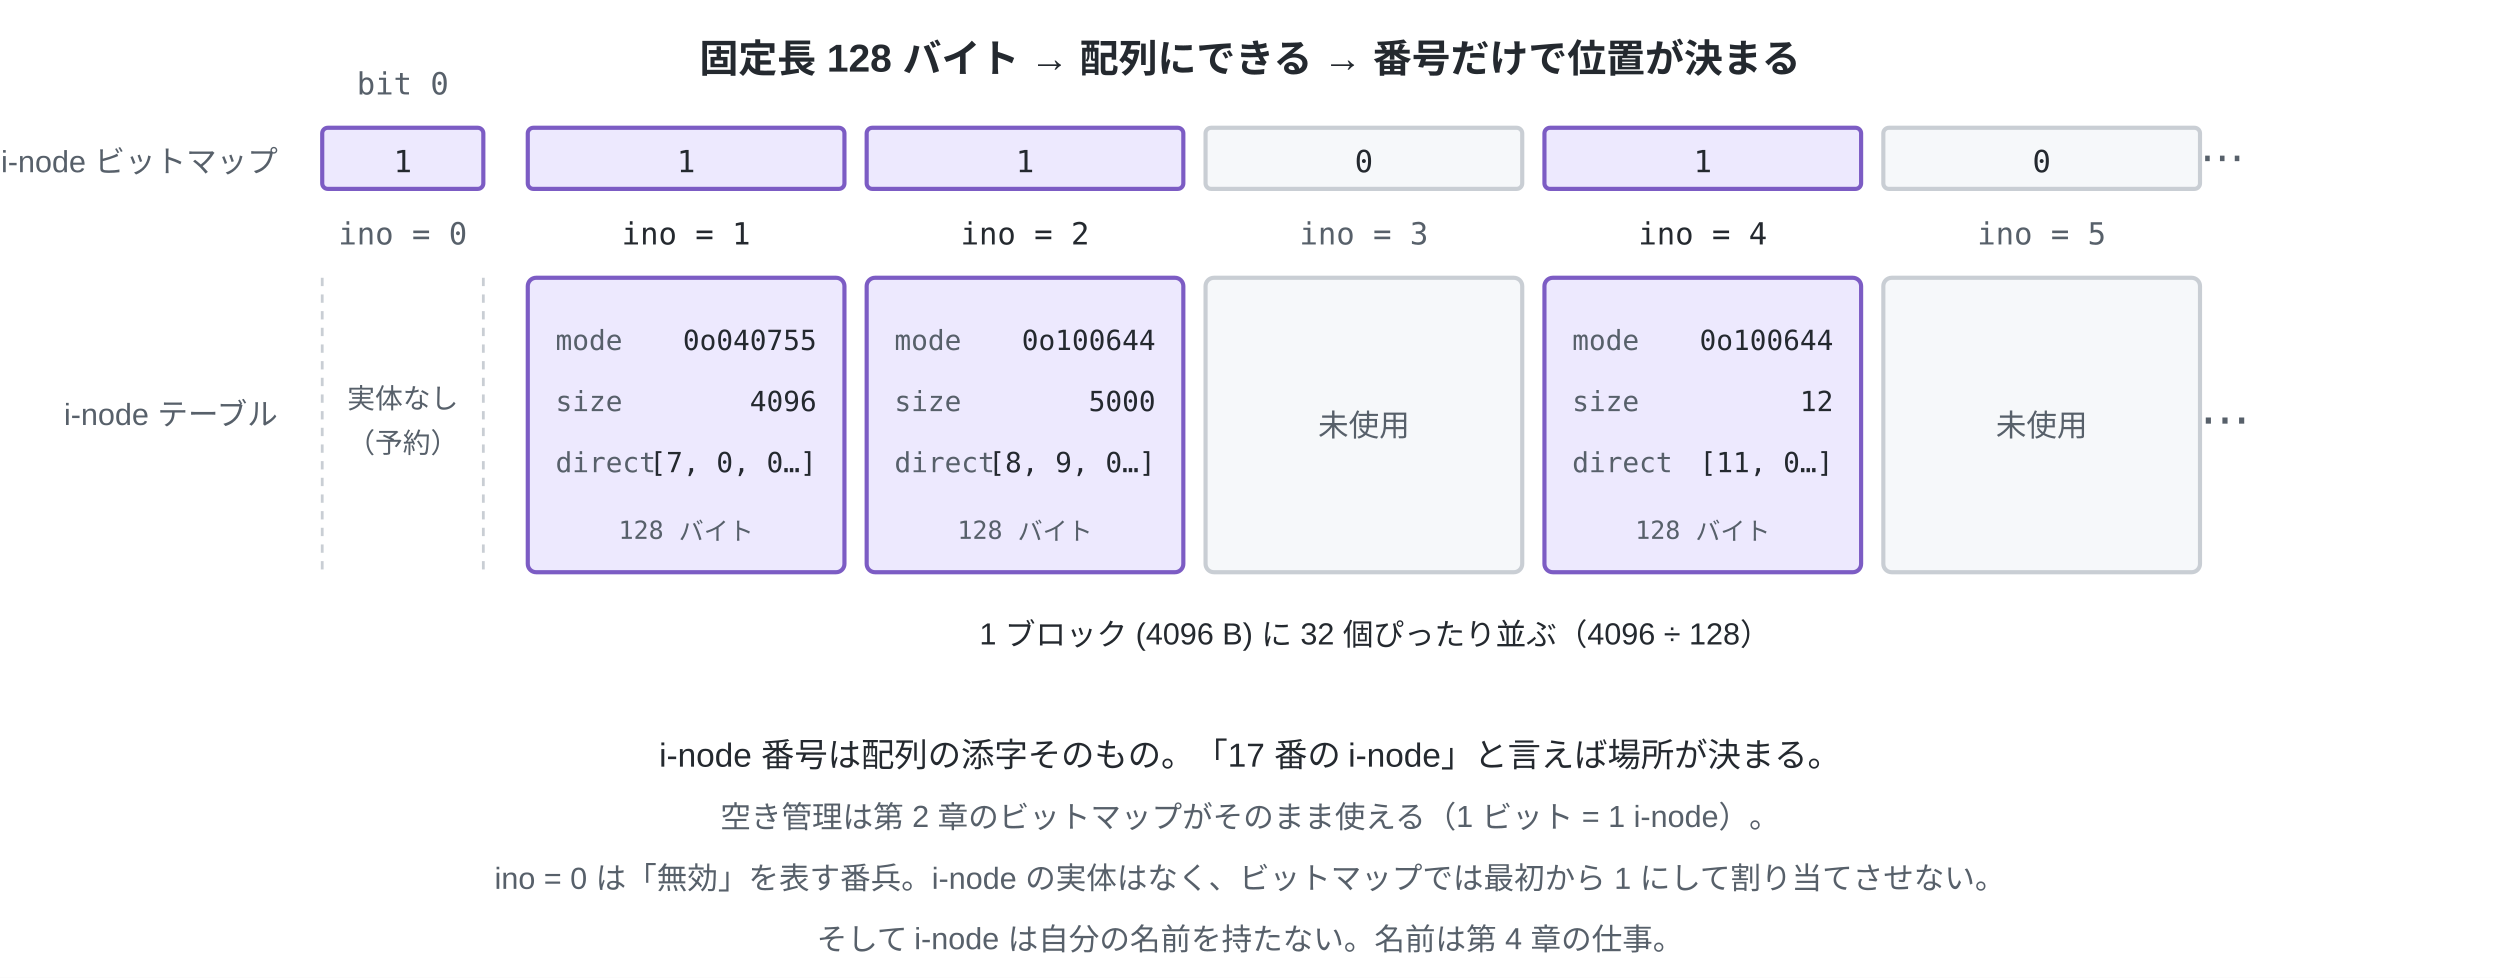
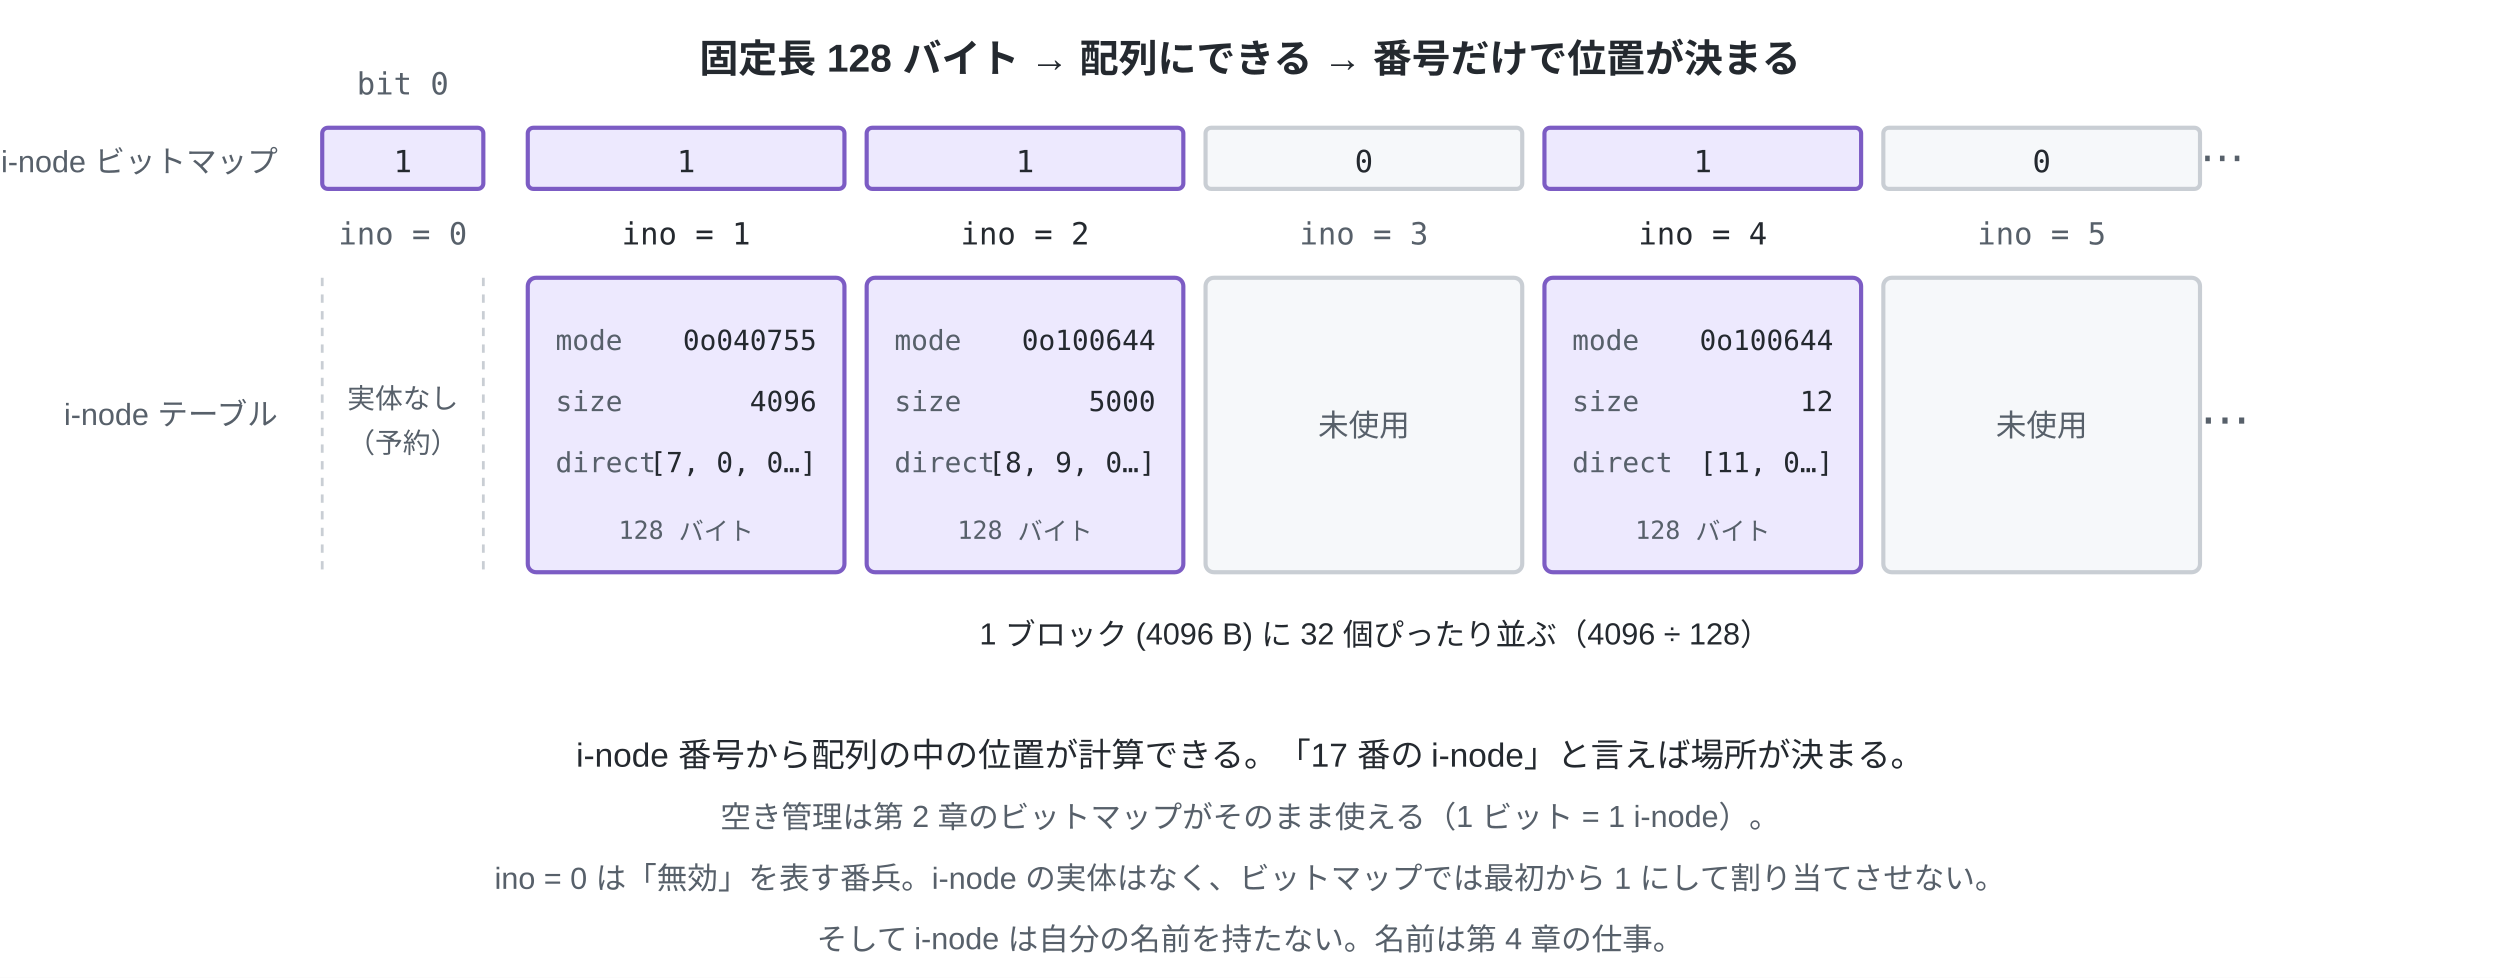
<svg xmlns="http://www.w3.org/2000/svg" width="900" height="352" viewBox="0 0 900 352" role="img" font-family="Helvetica Neue, Arial, Hiragino Sans, Noto Sans JP, sans-serif">
  <rect x="0" y="0" width="900" height="352" fill="#ffffff" />
  <defs>
    <marker id="a" viewBox="0 0 10 10" refX="9" refY="5" markerWidth="6" markerHeight="6" orient="auto-start-reverse">
      <path d="M 0 0 L 10 5 L 0 10 z" fill="#57606a" />
    </marker>
    <marker id="g" viewBox="0 0 10 10" refX="9" refY="5" markerWidth="6" markerHeight="6" orient="auto-start-reverse">
      <path d="M 0 0 L 10 5 L 0 10 z" fill="#3f8f52" />
    </marker>
  </defs>
  <text x="450.0" y="26" font-size="14" fill="#24292f" text-anchor="middle" font-family="Helvetica Neue, Arial, Hiragino Sans, Noto Sans JP, sans-serif" font-weight="bold">固定長 128 バイト → 配列にできる → 番号だけで位置が決まる</text>
  <text x="145.0" y="34" font-size="11" fill="#57606a" text-anchor="middle" font-family="SFMono-Regular, Menlo, Consolas, monospace" font-weight="normal">bit 0</text>
  <rect x="116" y="46" width="58" height="22" rx="2" fill="#ede9fe" stroke="#7c5cc4" stroke-width="1.5" />
  <text x="145.0" y="62" font-size="11" fill="#24292f" text-anchor="middle" font-family="SFMono-Regular, Menlo, Consolas, monospace" font-weight="normal">1</text>
  <text x="145.0" y="88" font-size="11" fill="#57606a" text-anchor="middle" font-family="SFMono-Regular, Menlo, Consolas, monospace" font-weight="normal">ino = 0</text>
  <text x="145.0" y="147.0" font-size="10" fill="#57606a" text-anchor="middle" font-family="Helvetica Neue, Arial, Hiragino Sans, Noto Sans JP, sans-serif" font-weight="normal">実体なし</text>
  <text x="145.0" y="163.0" font-size="10" fill="#57606a" text-anchor="middle" font-family="Helvetica Neue, Arial, Hiragino Sans, Noto Sans JP, sans-serif" font-weight="normal">（予約）</text>
  <path d="M 116 100 l 0 106" stroke="#c9ced4" stroke-width="1" stroke-dasharray="3 3" />
  <path d="M 174 100 l 0 106" stroke="#c9ced4" stroke-width="1" stroke-dasharray="3 3" />
  <rect x="190" y="46" width="114" height="22" rx="2" fill="#ede9fe" stroke="#7c5cc4" stroke-width="1.5" />
  <text x="247.0" y="62" font-size="11" fill="#24292f" text-anchor="middle" font-family="SFMono-Regular, Menlo, Consolas, monospace" font-weight="normal">1</text>
  <text x="247.0" y="88" font-size="11" fill="#24292f" text-anchor="middle" font-family="SFMono-Regular, Menlo, Consolas, monospace" font-weight="normal">ino = 1</text>
  <rect x="190" y="100" width="114" height="106" rx="3" fill="#ede9fe" stroke="#7c5cc4" stroke-width="1.5" />
  <text x="200" y="126" font-size="10" fill="#57606a" text-anchor="start" font-family="SFMono-Regular, Menlo, Consolas, monospace" font-weight="normal">mode</text>
  <text x="294" y="126" font-size="10" fill="#24292f" text-anchor="end" font-family="SFMono-Regular, Menlo, Consolas, monospace" font-weight="normal">0o040755</text>
  <text x="200" y="148" font-size="10" fill="#57606a" text-anchor="start" font-family="SFMono-Regular, Menlo, Consolas, monospace" font-weight="normal">size</text>
  <text x="294" y="148" font-size="10" fill="#24292f" text-anchor="end" font-family="SFMono-Regular, Menlo, Consolas, monospace" font-weight="normal">4096</text>
  <text x="200" y="170" font-size="10" fill="#57606a" text-anchor="start" font-family="SFMono-Regular, Menlo, Consolas, monospace" font-weight="normal">direct</text>
  <text x="294" y="170" font-size="10" fill="#24292f" text-anchor="end" font-family="SFMono-Regular, Menlo, Consolas, monospace" font-weight="normal">[7, 0, 0…]</text>
  <text x="247.0" y="194" font-size="9" fill="#57606a" text-anchor="middle" font-family="SFMono-Regular, Menlo, Consolas, monospace" font-weight="normal">128 バイト</text>
  <rect x="312" y="46" width="114" height="22" rx="2" fill="#ede9fe" stroke="#7c5cc4" stroke-width="1.5" />
  <text x="369.0" y="62" font-size="11" fill="#24292f" text-anchor="middle" font-family="SFMono-Regular, Menlo, Consolas, monospace" font-weight="normal">1</text>
  <text x="369.0" y="88" font-size="11" fill="#24292f" text-anchor="middle" font-family="SFMono-Regular, Menlo, Consolas, monospace" font-weight="normal">ino = 2</text>
  <rect x="312" y="100" width="114" height="106" rx="3" fill="#ede9fe" stroke="#7c5cc4" stroke-width="1.5" />
  <text x="322" y="126" font-size="10" fill="#57606a" text-anchor="start" font-family="SFMono-Regular, Menlo, Consolas, monospace" font-weight="normal">mode</text>
  <text x="416" y="126" font-size="10" fill="#24292f" text-anchor="end" font-family="SFMono-Regular, Menlo, Consolas, monospace" font-weight="normal">0o100644</text>
  <text x="322" y="148" font-size="10" fill="#57606a" text-anchor="start" font-family="SFMono-Regular, Menlo, Consolas, monospace" font-weight="normal">size</text>
  <text x="416" y="148" font-size="10" fill="#24292f" text-anchor="end" font-family="SFMono-Regular, Menlo, Consolas, monospace" font-weight="normal">5000</text>
  <text x="322" y="170" font-size="10" fill="#57606a" text-anchor="start" font-family="SFMono-Regular, Menlo, Consolas, monospace" font-weight="normal">direct</text>
  <text x="416" y="170" font-size="10" fill="#24292f" text-anchor="end" font-family="SFMono-Regular, Menlo, Consolas, monospace" font-weight="normal">[8, 9, 0…]</text>
  <text x="369.0" y="194" font-size="9" fill="#57606a" text-anchor="middle" font-family="SFMono-Regular, Menlo, Consolas, monospace" font-weight="normal">128 バイト</text>
  <rect x="434" y="46" width="114" height="22" rx="2" fill="#f6f8fa" stroke="#c9ced4" stroke-width="1.5" />
  <text x="491.0" y="62" font-size="11" fill="#24292f" text-anchor="middle" font-family="SFMono-Regular, Menlo, Consolas, monospace" font-weight="normal">0</text>
  <text x="491.0" y="88" font-size="11" fill="#57606a" text-anchor="middle" font-family="SFMono-Regular, Menlo, Consolas, monospace" font-weight="normal">ino = 3</text>
  <rect x="434" y="100" width="114" height="106" rx="3" fill="#f6f8fa" stroke="#c9ced4" stroke-width="1.5" />
  <text x="491.0" y="157.0" font-size="11" fill="#57606a" text-anchor="middle" font-family="Helvetica Neue, Arial, Hiragino Sans, Noto Sans JP, sans-serif" font-weight="normal">未使用</text>
  <rect x="556" y="46" width="114" height="22" rx="2" fill="#ede9fe" stroke="#7c5cc4" stroke-width="1.5" />
  <text x="613.0" y="62" font-size="11" fill="#24292f" text-anchor="middle" font-family="SFMono-Regular, Menlo, Consolas, monospace" font-weight="normal">1</text>
  <text x="613.0" y="88" font-size="11" fill="#24292f" text-anchor="middle" font-family="SFMono-Regular, Menlo, Consolas, monospace" font-weight="normal">ino = 4</text>
  <rect x="556" y="100" width="114" height="106" rx="3" fill="#ede9fe" stroke="#7c5cc4" stroke-width="1.5" />
  <text x="566" y="126" font-size="10" fill="#57606a" text-anchor="start" font-family="SFMono-Regular, Menlo, Consolas, monospace" font-weight="normal">mode</text>
  <text x="660" y="126" font-size="10" fill="#24292f" text-anchor="end" font-family="SFMono-Regular, Menlo, Consolas, monospace" font-weight="normal">0o100644</text>
  <text x="566" y="148" font-size="10" fill="#57606a" text-anchor="start" font-family="SFMono-Regular, Menlo, Consolas, monospace" font-weight="normal">size</text>
  <text x="660" y="148" font-size="10" fill="#24292f" text-anchor="end" font-family="SFMono-Regular, Menlo, Consolas, monospace" font-weight="normal">12</text>
  <text x="566" y="170" font-size="10" fill="#57606a" text-anchor="start" font-family="SFMono-Regular, Menlo, Consolas, monospace" font-weight="normal">direct</text>
  <text x="660" y="170" font-size="10" fill="#24292f" text-anchor="end" font-family="SFMono-Regular, Menlo, Consolas, monospace" font-weight="normal">[11, 0…]</text>
  <text x="613.0" y="194" font-size="9" fill="#57606a" text-anchor="middle" font-family="SFMono-Regular, Menlo, Consolas, monospace" font-weight="normal">128 バイト</text>
  <rect x="678" y="46" width="114" height="22" rx="2" fill="#f6f8fa" stroke="#c9ced4" stroke-width="1.5" />
  <text x="735.0" y="62" font-size="11" fill="#24292f" text-anchor="middle" font-family="SFMono-Regular, Menlo, Consolas, monospace" font-weight="normal">0</text>
  <text x="735.0" y="88" font-size="11" fill="#57606a" text-anchor="middle" font-family="SFMono-Regular, Menlo, Consolas, monospace" font-weight="normal">ino = 5</text>
  <rect x="678" y="100" width="114" height="106" rx="3" fill="#f6f8fa" stroke="#c9ced4" stroke-width="1.5" />
  <text x="735.0" y="157.0" font-size="11" fill="#57606a" text-anchor="middle" font-family="Helvetica Neue, Arial, Hiragino Sans, Noto Sans JP, sans-serif" font-weight="normal">未使用</text>
  <text x="100" y="62" font-size="11" fill="#57606a" text-anchor="end" font-family="Helvetica Neue, Arial, Hiragino Sans, Noto Sans JP, sans-serif" font-weight="normal">i-node ビットマップ</text>
  <text x="100" y="153.0" font-size="11" fill="#57606a" text-anchor="end" font-family="Helvetica Neue, Arial, Hiragino Sans, Noto Sans JP, sans-serif" font-weight="normal">i-node テーブル</text>
  <text x="792" y="157.0" font-size="18" fill="#57606a" text-anchor="start" font-family="Helvetica Neue, Arial, Hiragino Sans, Noto Sans JP, sans-serif" font-weight="normal">⋯</text>
  <text x="792" y="62" font-size="16" fill="#57606a" text-anchor="start" font-family="Helvetica Neue, Arial, Hiragino Sans, Noto Sans JP, sans-serif" font-weight="normal">⋯</text>
  <text x="495.0" y="232" font-size="11" fill="#24292f" text-anchor="middle" font-family="Helvetica Neue, Arial, Hiragino Sans, Noto Sans JP, sans-serif" font-weight="normal">1 ブロック (4096 B) に 32 個ぴったり並ぶ（4096 ÷ 128）</text>
-   <text x="450.0" y="276" font-size="12" fill="#24292f" text-anchor="middle" font-family="Helvetica Neue, Arial, Hiragino Sans, Noto Sans JP, sans-serif" font-weight="normal">i-node 番号は配列の添字そのもの。「17 番の i-node」と言えば場所が決まる。</text>
+   <text x="450.0" y="276" font-size="12" fill="#24292f" text-anchor="middle" font-family="Helvetica Neue, Arial, Hiragino Sans, Noto Sans JP, sans-serif" font-weight="normal">i-node 番号から配列の中の位置が計算できる。「17 番の i-node」と言えば場所が決まる。</text>
  <text x="450.0" y="298" font-size="11" fill="#57606a" text-anchor="middle" font-family="Helvetica Neue, Arial, Hiragino Sans, Noto Sans JP, sans-serif" font-weight="normal">空き管理は第 2 章のビットマップがそのまま使える（1 ビット = 1 i-node）。</text>
  <text x="450.0" y="320" font-size="11" fill="#57606a" text-anchor="middle" font-family="Helvetica Neue, Arial, Hiragino Sans, Noto Sans JP, sans-serif" font-weight="normal">ino = 0 は「無効」を表す番兵。i-node の実体はなく、ビットマップでは最初から 1 にして割り当てさせない。</text>
  <text x="450.0" y="342" font-size="11" fill="#57606a" text-anchor="middle" font-family="Helvetica Neue, Arial, Hiragino Sans, Noto Sans JP, sans-serif" font-weight="normal">そして i-node は自分の名前を持たない。名前は第 4 章の仕事。</text>
</svg>
